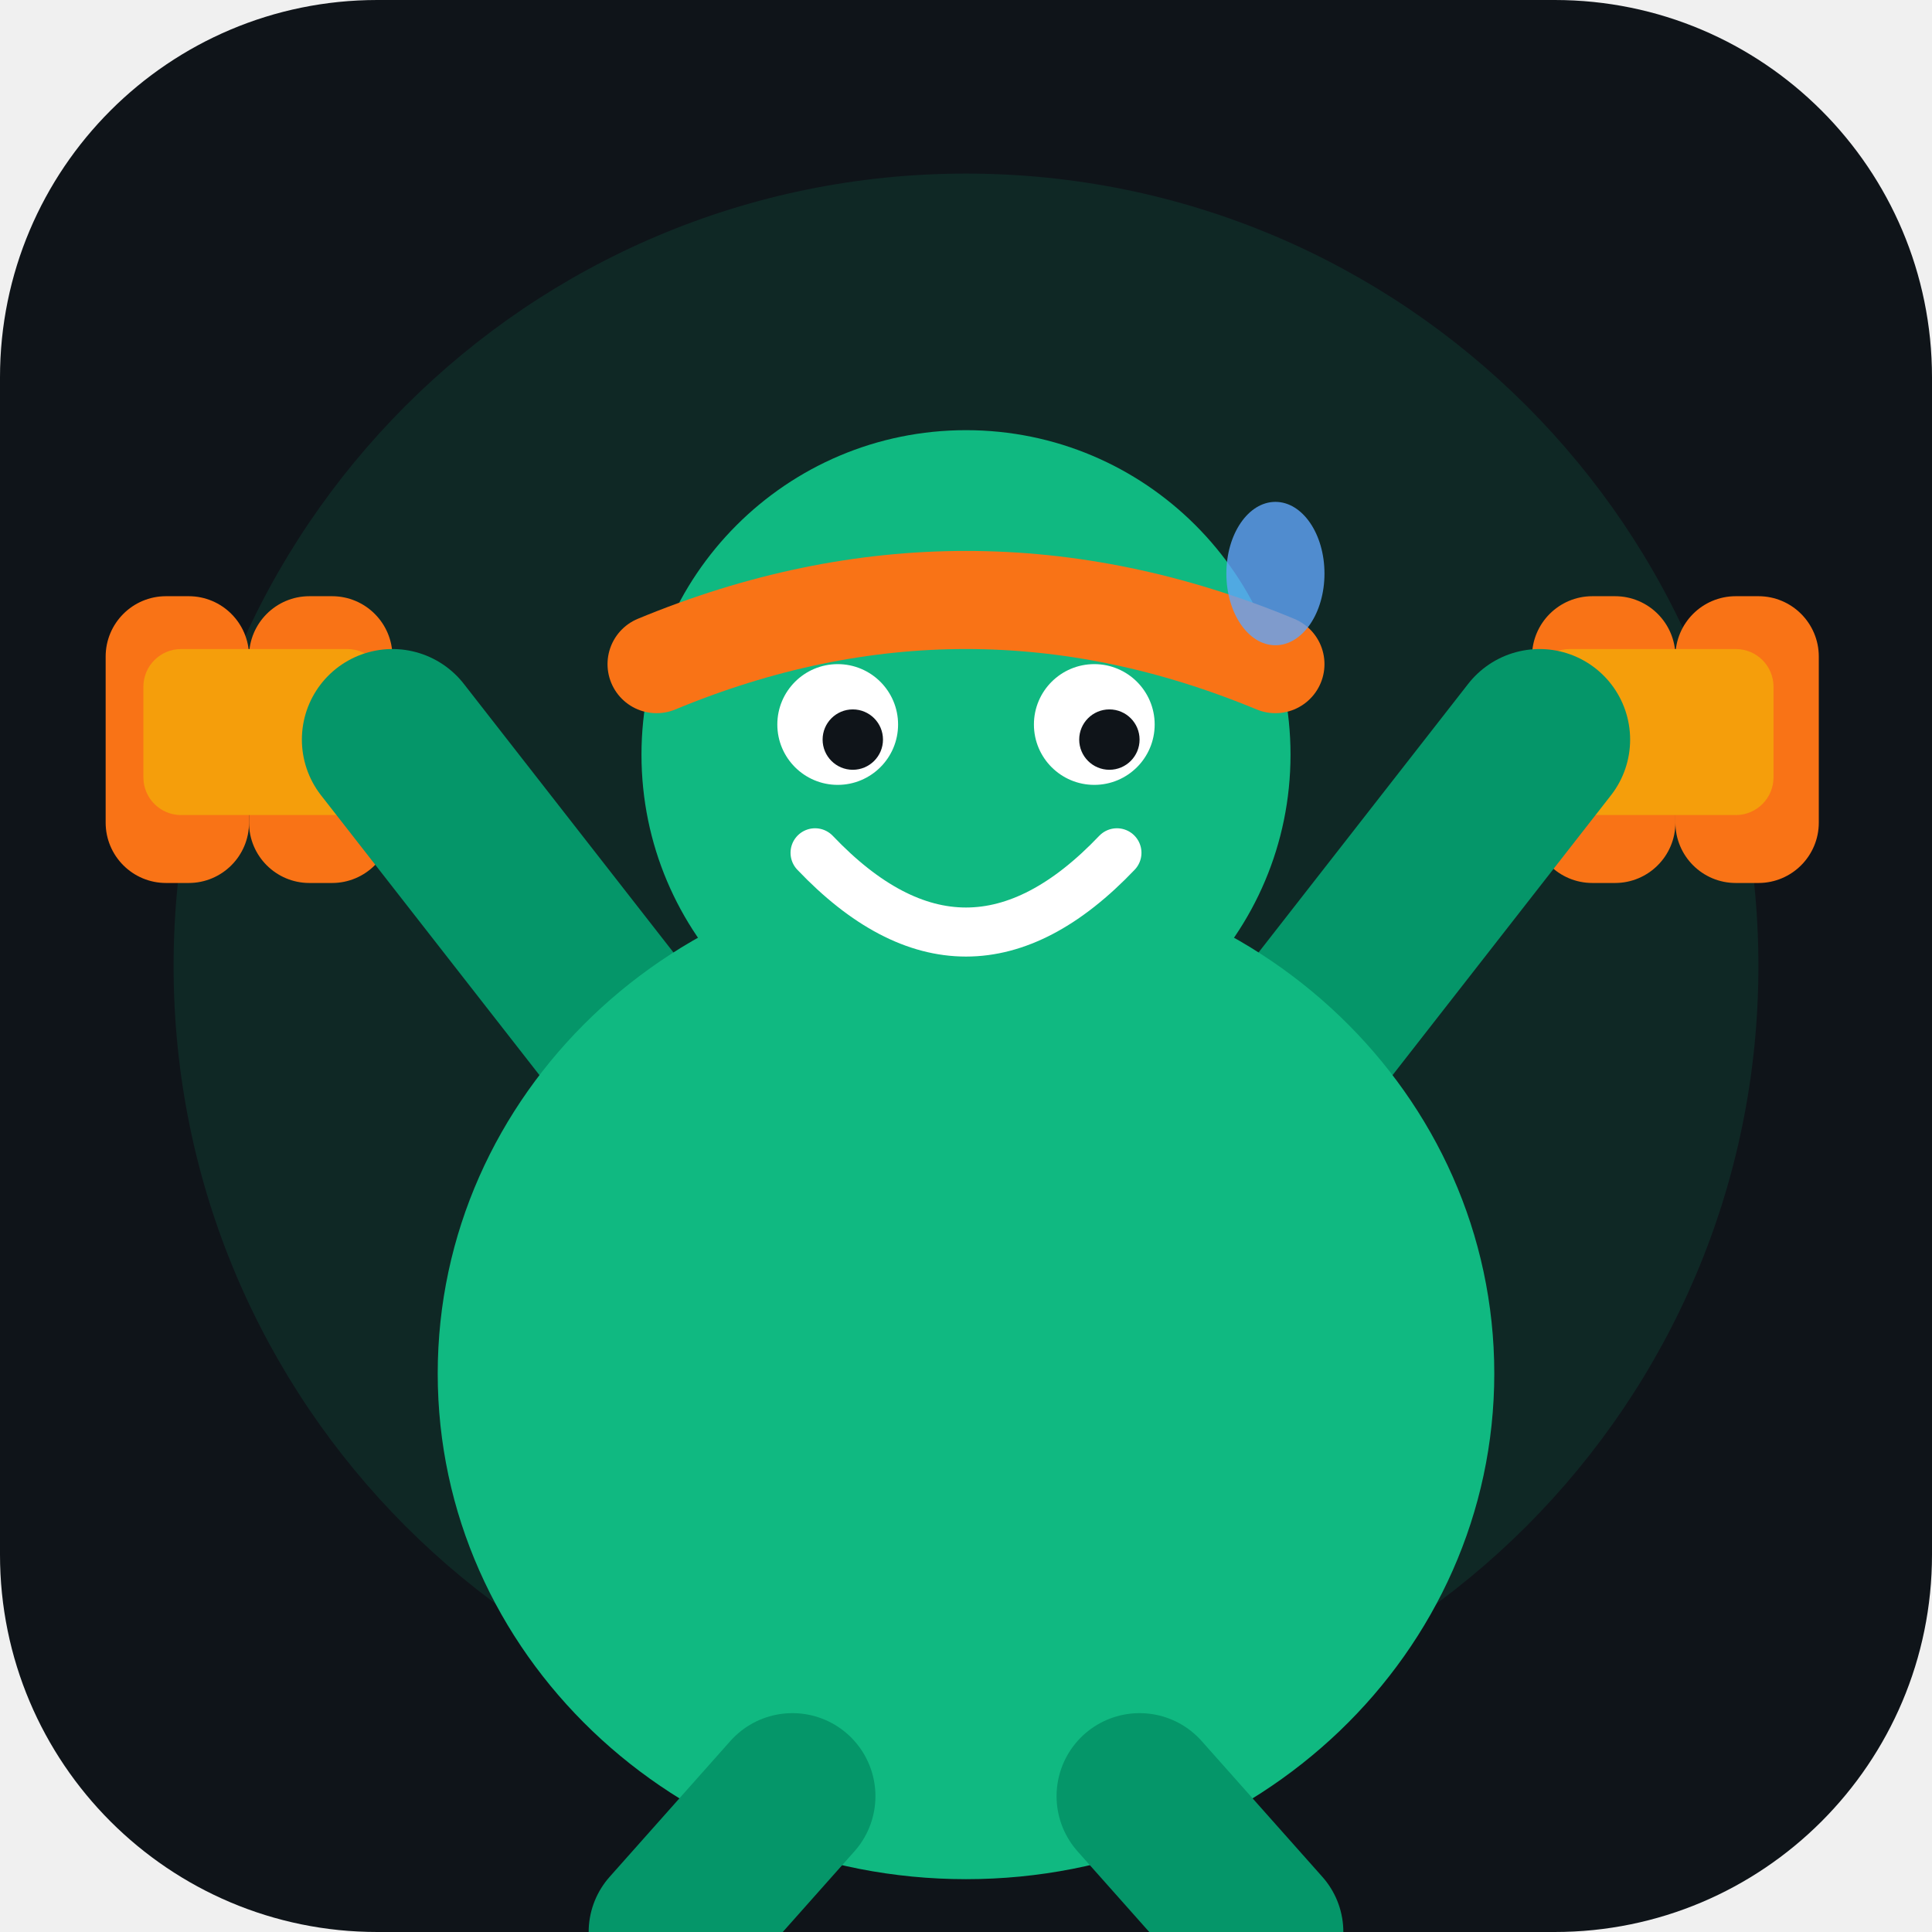
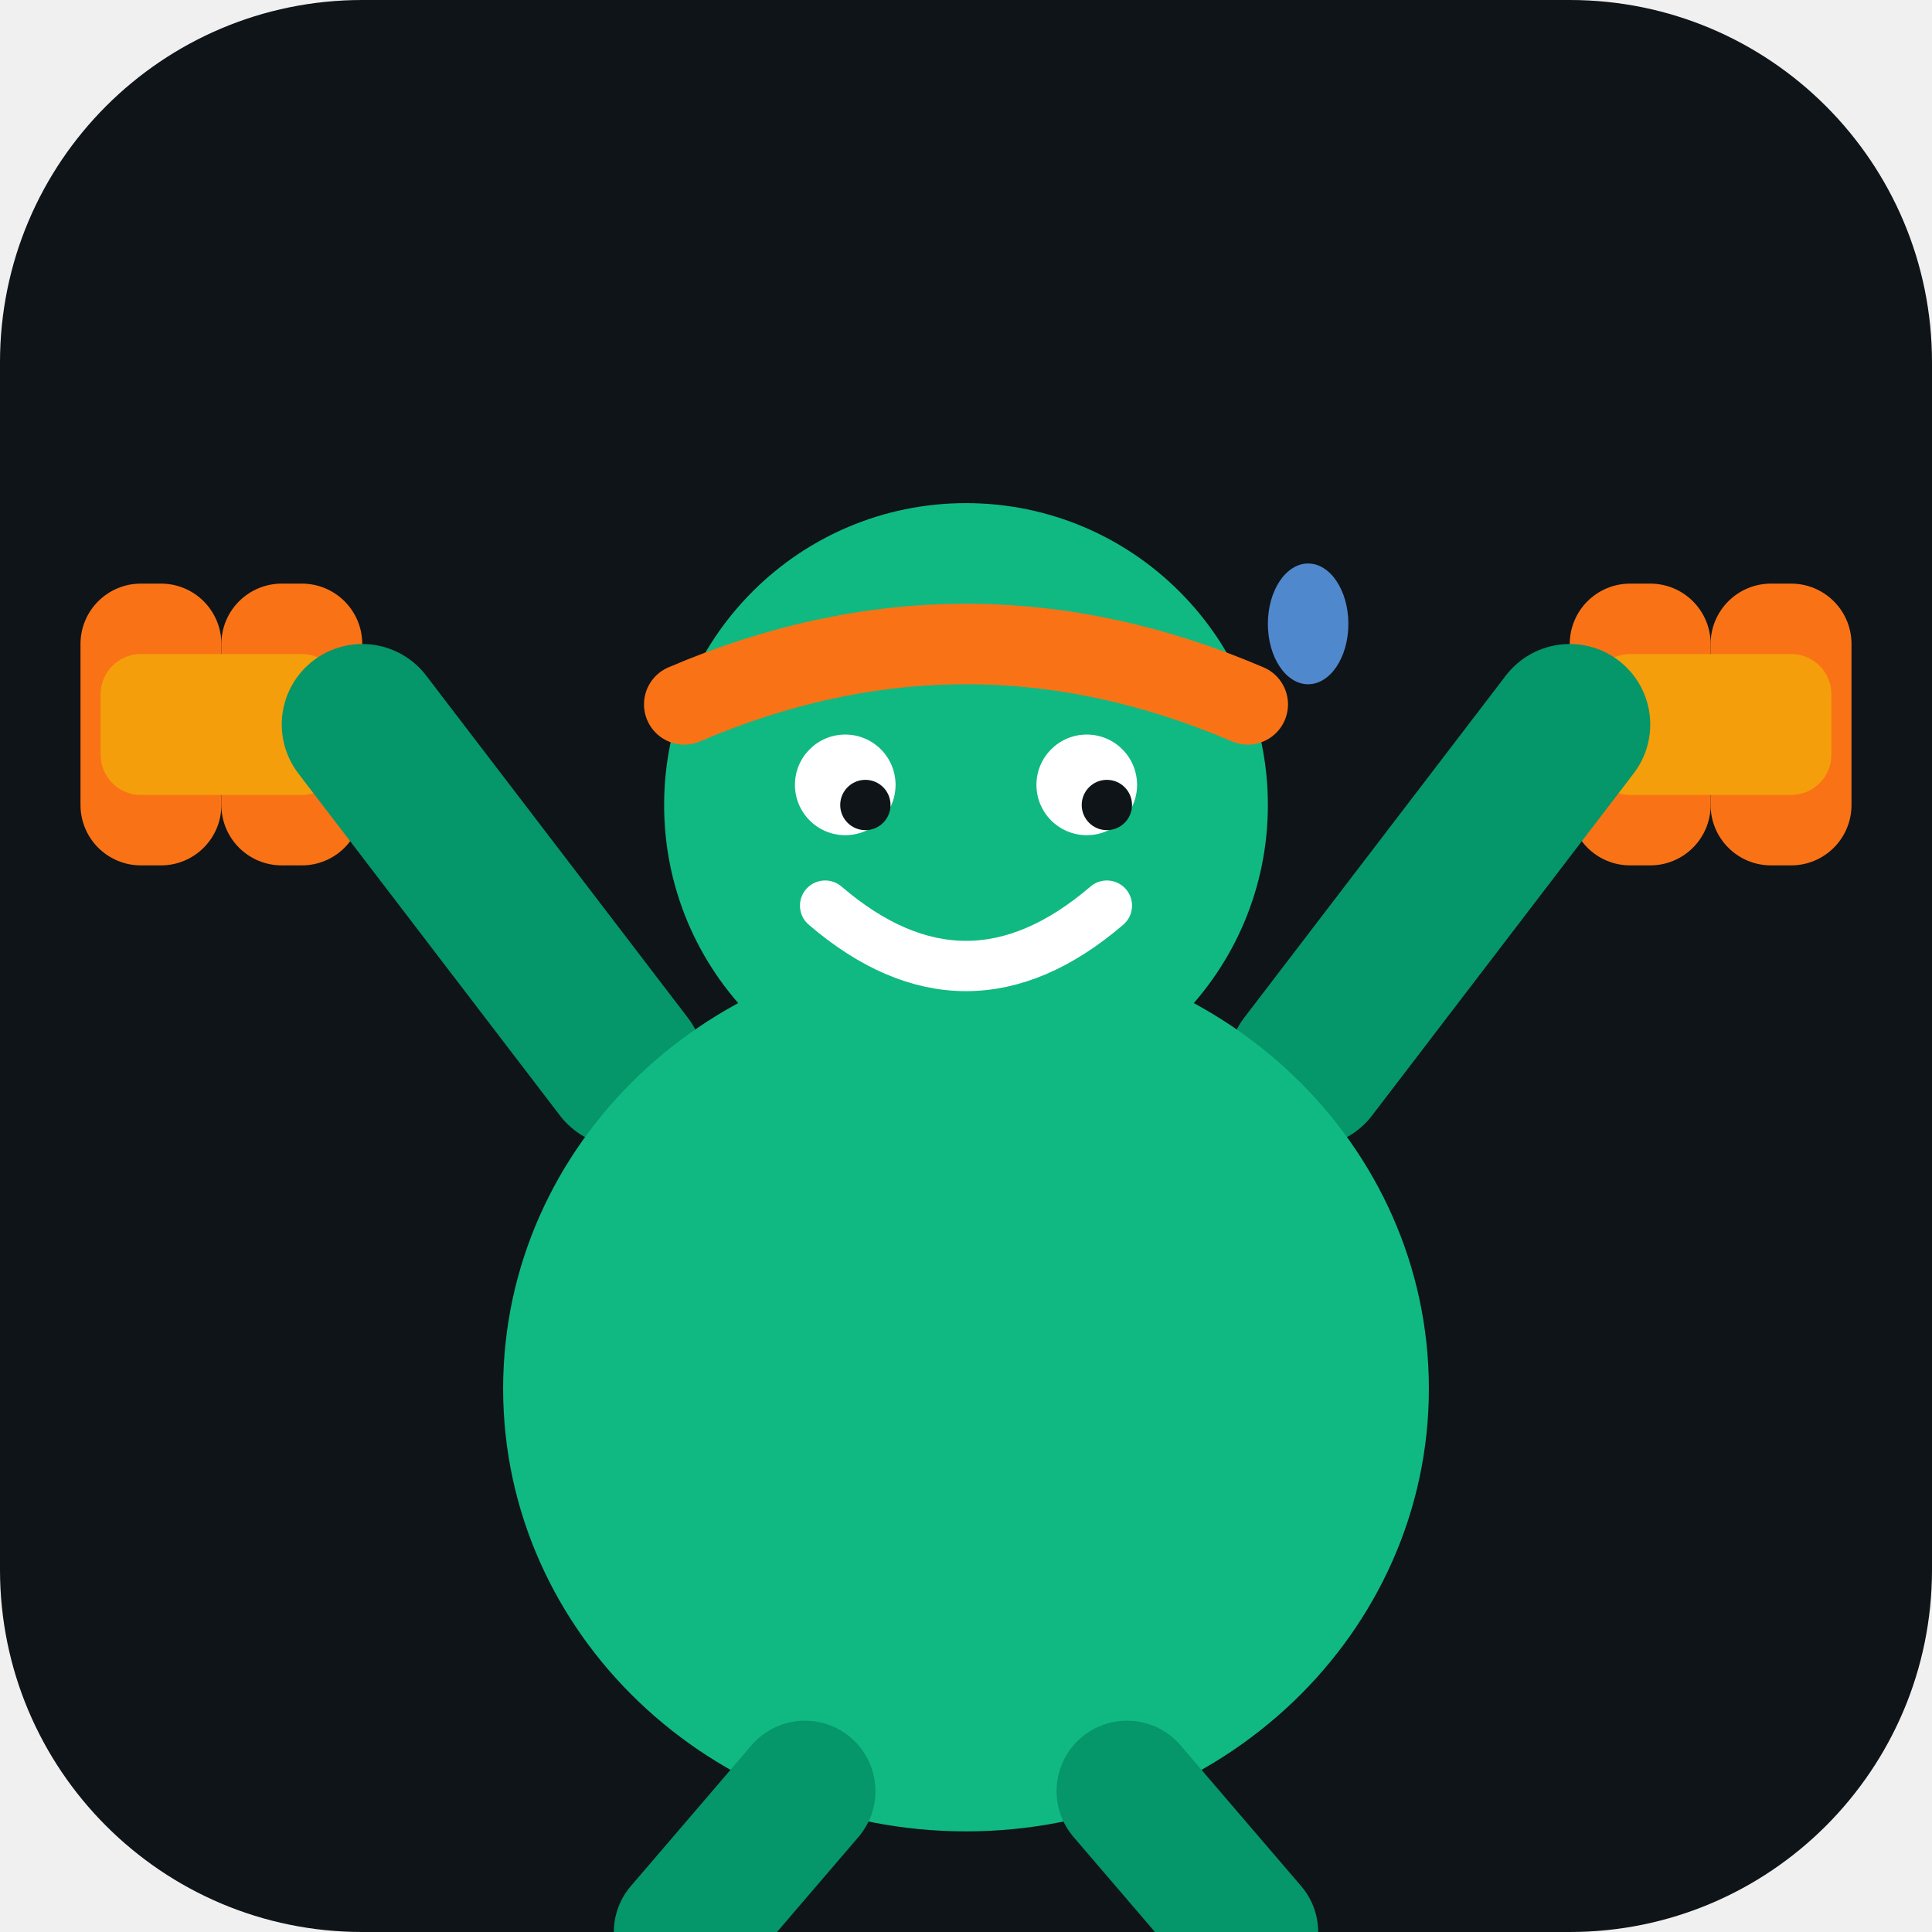
- <svg xmlns="http://www.w3.org/2000/svg" viewBox="0 0 512 512" width="512" height="512">
-   <rect width="512" height="512" rx="100" fill="#0f1419" />
-   <circle cx="256" cy="256" r="210" fill="#10b981" opacity="0.12" />
-   <rect x="28" y="158" width="38" height="76" rx="16" fill="#f97316" />
-   <rect x="66" y="158" width="38" height="76" rx="16" fill="#f97316" />
-   <rect x="38" y="172" width="64" height="44" rx="10" fill="#f59e0b" />
-   <rect x="406" y="158" width="38" height="76" rx="16" fill="#f97316" />
-   <rect x="444" y="158" width="38" height="76" rx="16" fill="#f97316" />
-   <rect x="406" y="172" width="64" height="44" rx="10" fill="#f59e0b" />
-   <line x1="104" y1="196" x2="168" y2="278" stroke="#059669" stroke-width="48" stroke-linecap="round" />
-   <line x1="408" y1="196" x2="344" y2="278" stroke="#059669" stroke-width="48" stroke-linecap="round" />
-   <ellipse cx="256" cy="364" rx="140" ry="134" fill="#10b981" />
-   <circle cx="256" cy="200" r="86" fill="#10b981" />
-   <path d="M174 176 Q256 142 338 176" stroke="#f97316" stroke-width="26" stroke-linecap="round" fill="none" />
-   <circle cx="222" cy="192" r="16" fill="white" />
-   <circle cx="290" cy="192" r="16" fill="white" />
-   <circle cx="226" cy="196" r="8" fill="#0f1419" />
-   <circle cx="294" cy="196" r="8" fill="#0f1419" />
-   <path d="M216 226 Q256 268 296 226" stroke="white" stroke-width="13" stroke-linecap="round" fill="none" />
-   <ellipse cx="338" cy="152" rx="13" ry="19" fill="#60a5fa" opacity="0.8" />
-   <line x1="210" y1="476" x2="178" y2="512" stroke="#059669" stroke-width="44" stroke-linecap="round" />
-   <line x1="302" y1="476" x2="334" y2="512" stroke="#059669" stroke-width="44" stroke-linecap="round" />
+ <svg xmlns="http://www.w3.org/2000/svg" viewBox="0 0 192 192">
+   <rect width="192" height="192" rx="36" fill="#0f1419" />
+   <rect x="8" y="58" width="14" height="28" rx="6" fill="#f97316" />
+   <rect x="22" y="58" width="14" height="28" rx="6" fill="#f97316" />
+   <rect x="10" y="65" width="24" height="14" rx="4" fill="#f59e0b" />
+   <rect x="170" y="58" width="14" height="28" rx="6" fill="#f97316" />
+   <rect x="156" y="58" width="14" height="28" rx="6" fill="#f97316" />
+   <rect x="158" y="65" width="24" height="14" rx="4" fill="#f59e0b" />
+   <line x1="36" y1="72" x2="62" y2="106" stroke="#059669" stroke-width="16" stroke-linecap="round" />
+   <line x1="156" y1="72" x2="130" y2="106" stroke="#059669" stroke-width="16" stroke-linecap="round" />
+   <ellipse cx="96" cy="138" rx="46" ry="44" fill="#10b981" />
+   <circle cx="96" cy="80" r="30" fill="#10b981" />
+   <path d="M68 70 Q96 58 124 70" stroke="#f97316" stroke-width="8" stroke-linecap="round" fill="none" />
+   <circle cx="84" cy="78" r="5" fill="white" />
+   <circle cx="108" cy="78" r="5" fill="white" />
+   <circle cx="86" cy="80" r="2.5" fill="#0f1419" />
+   <circle cx="110" cy="80" r="2.5" fill="#0f1419" />
+   <path d="M82 90 Q96 102 110 90" stroke="white" stroke-width="5" stroke-linecap="round" fill="none" />
+   <ellipse cx="130" cy="62" rx="4" ry="6" fill="#60a5fa" opacity="0.8" />
+   <line x1="80" y1="178" x2="68" y2="192" stroke="#059669" stroke-width="14" stroke-linecap="round" />
+   <line x1="112" y1="178" x2="124" y2="192" stroke="#059669" stroke-width="14" stroke-linecap="round" />
</svg>
